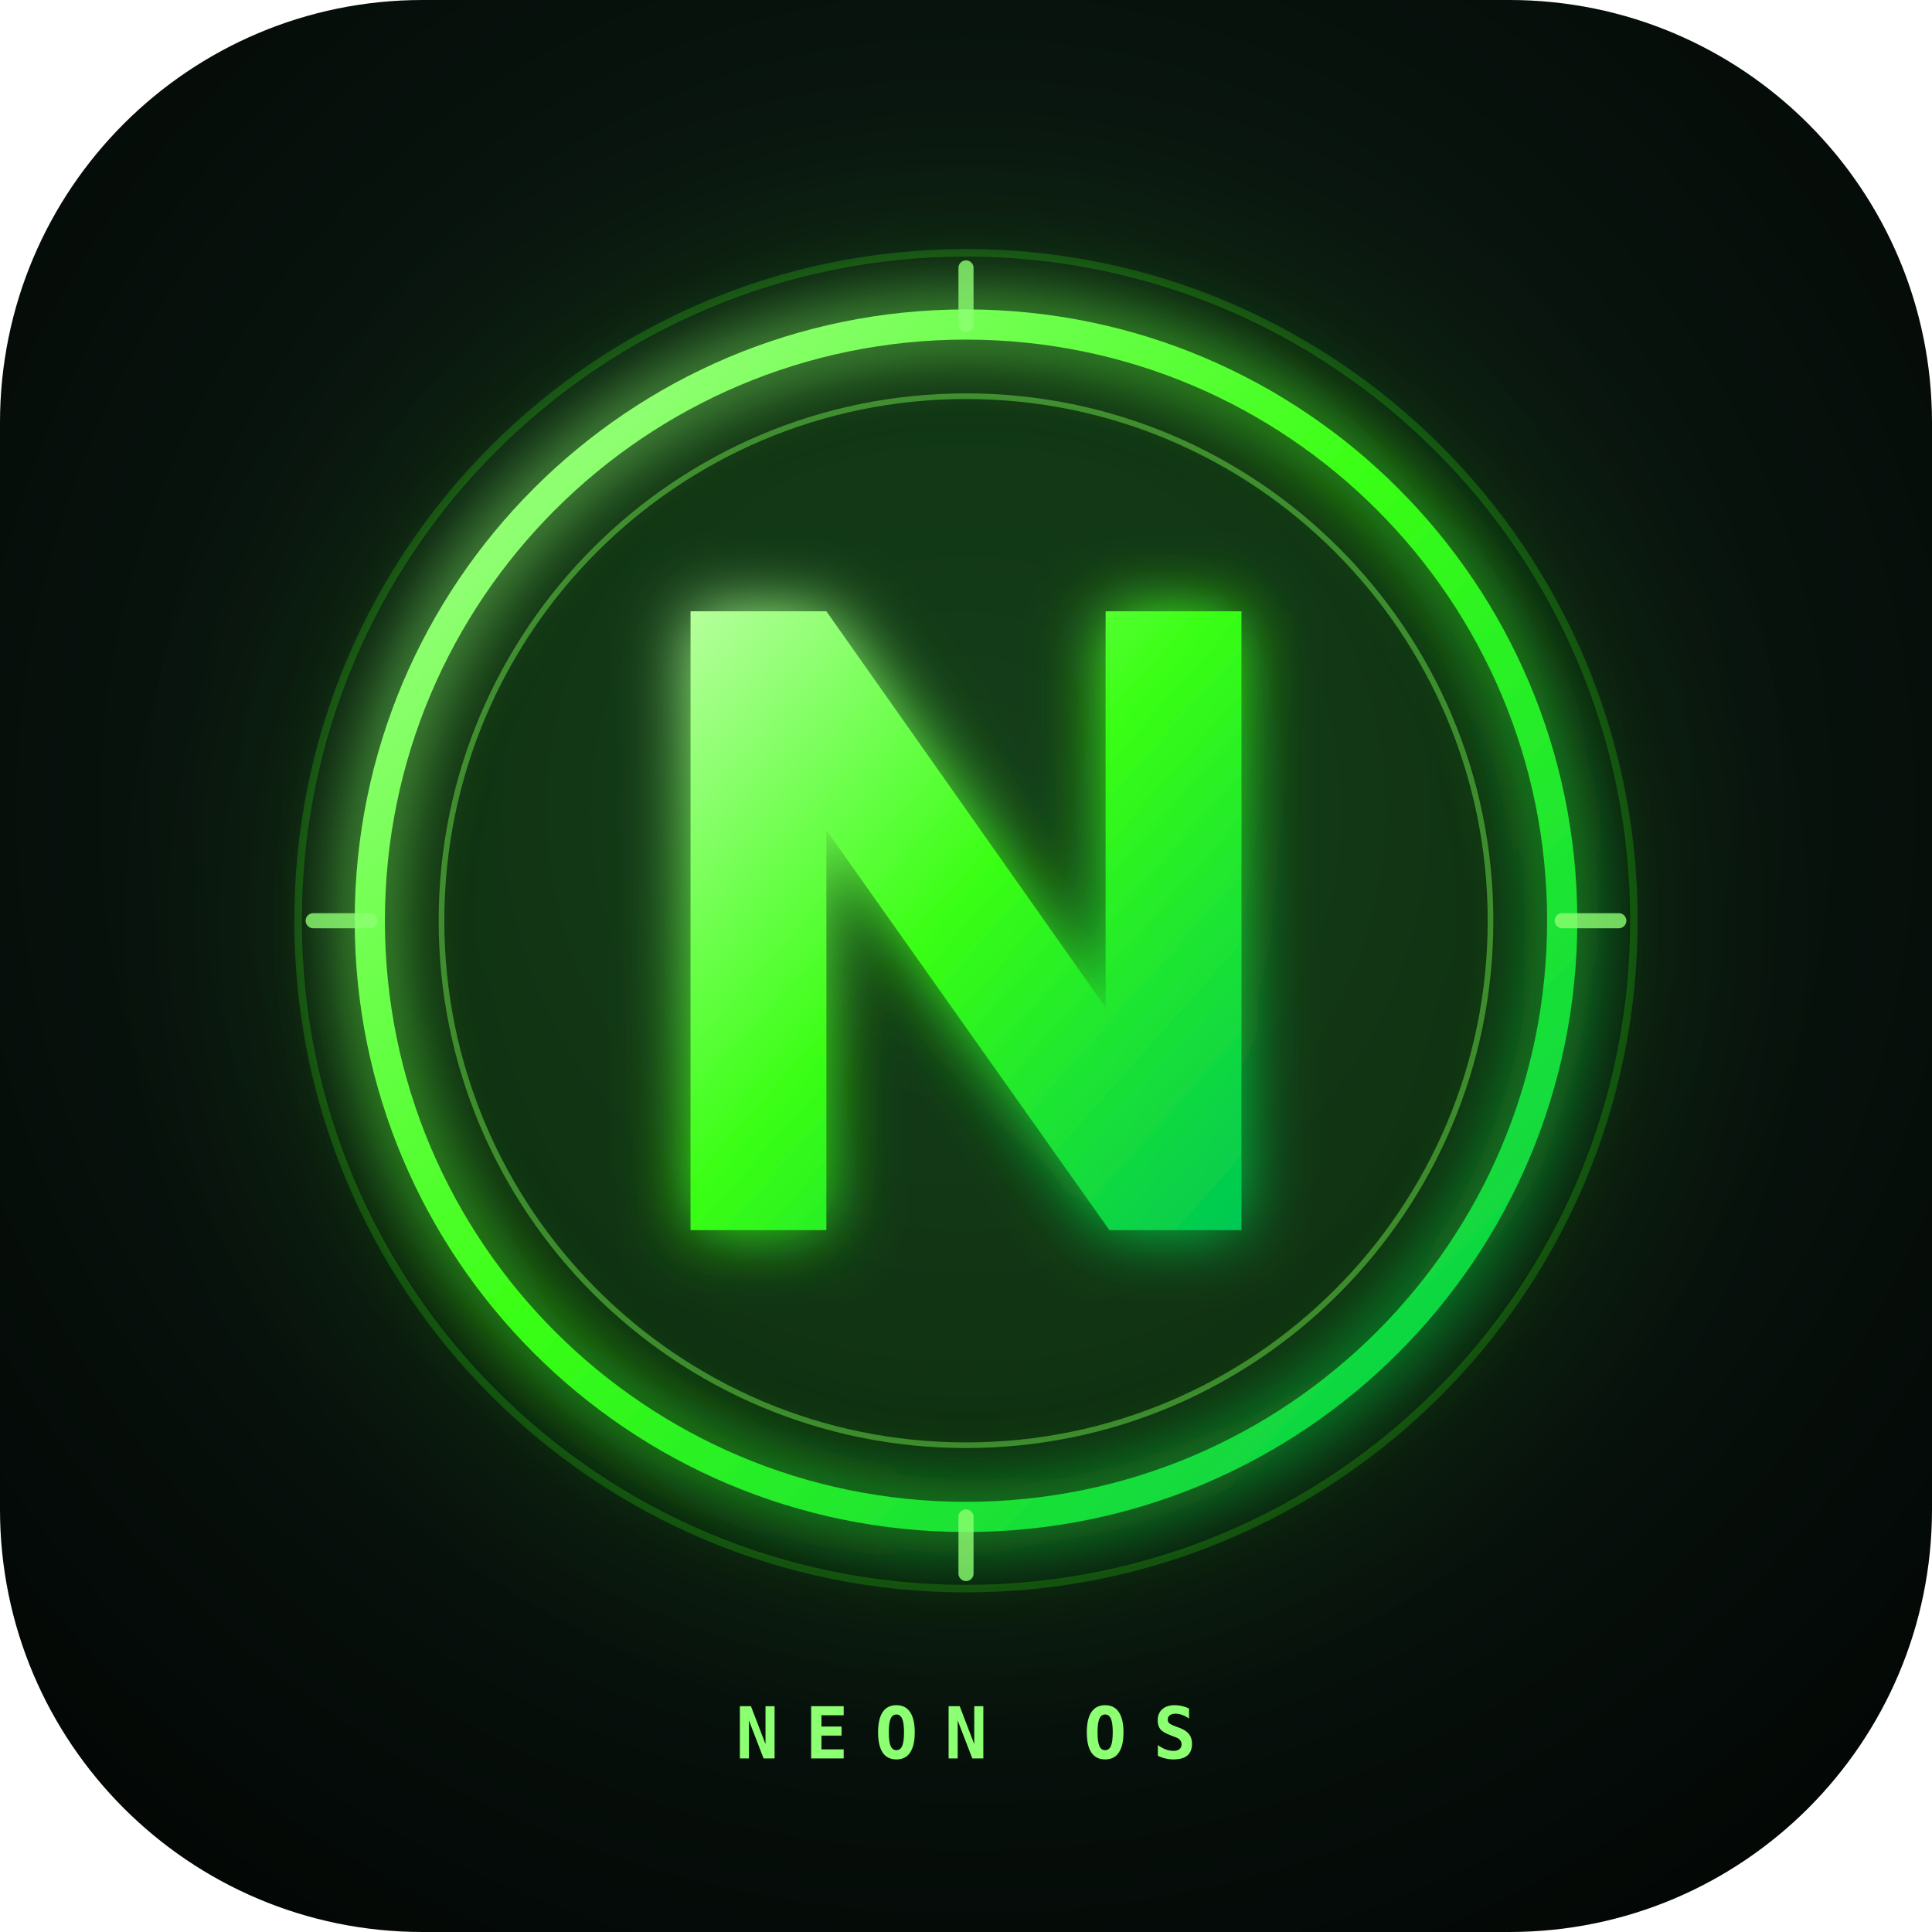
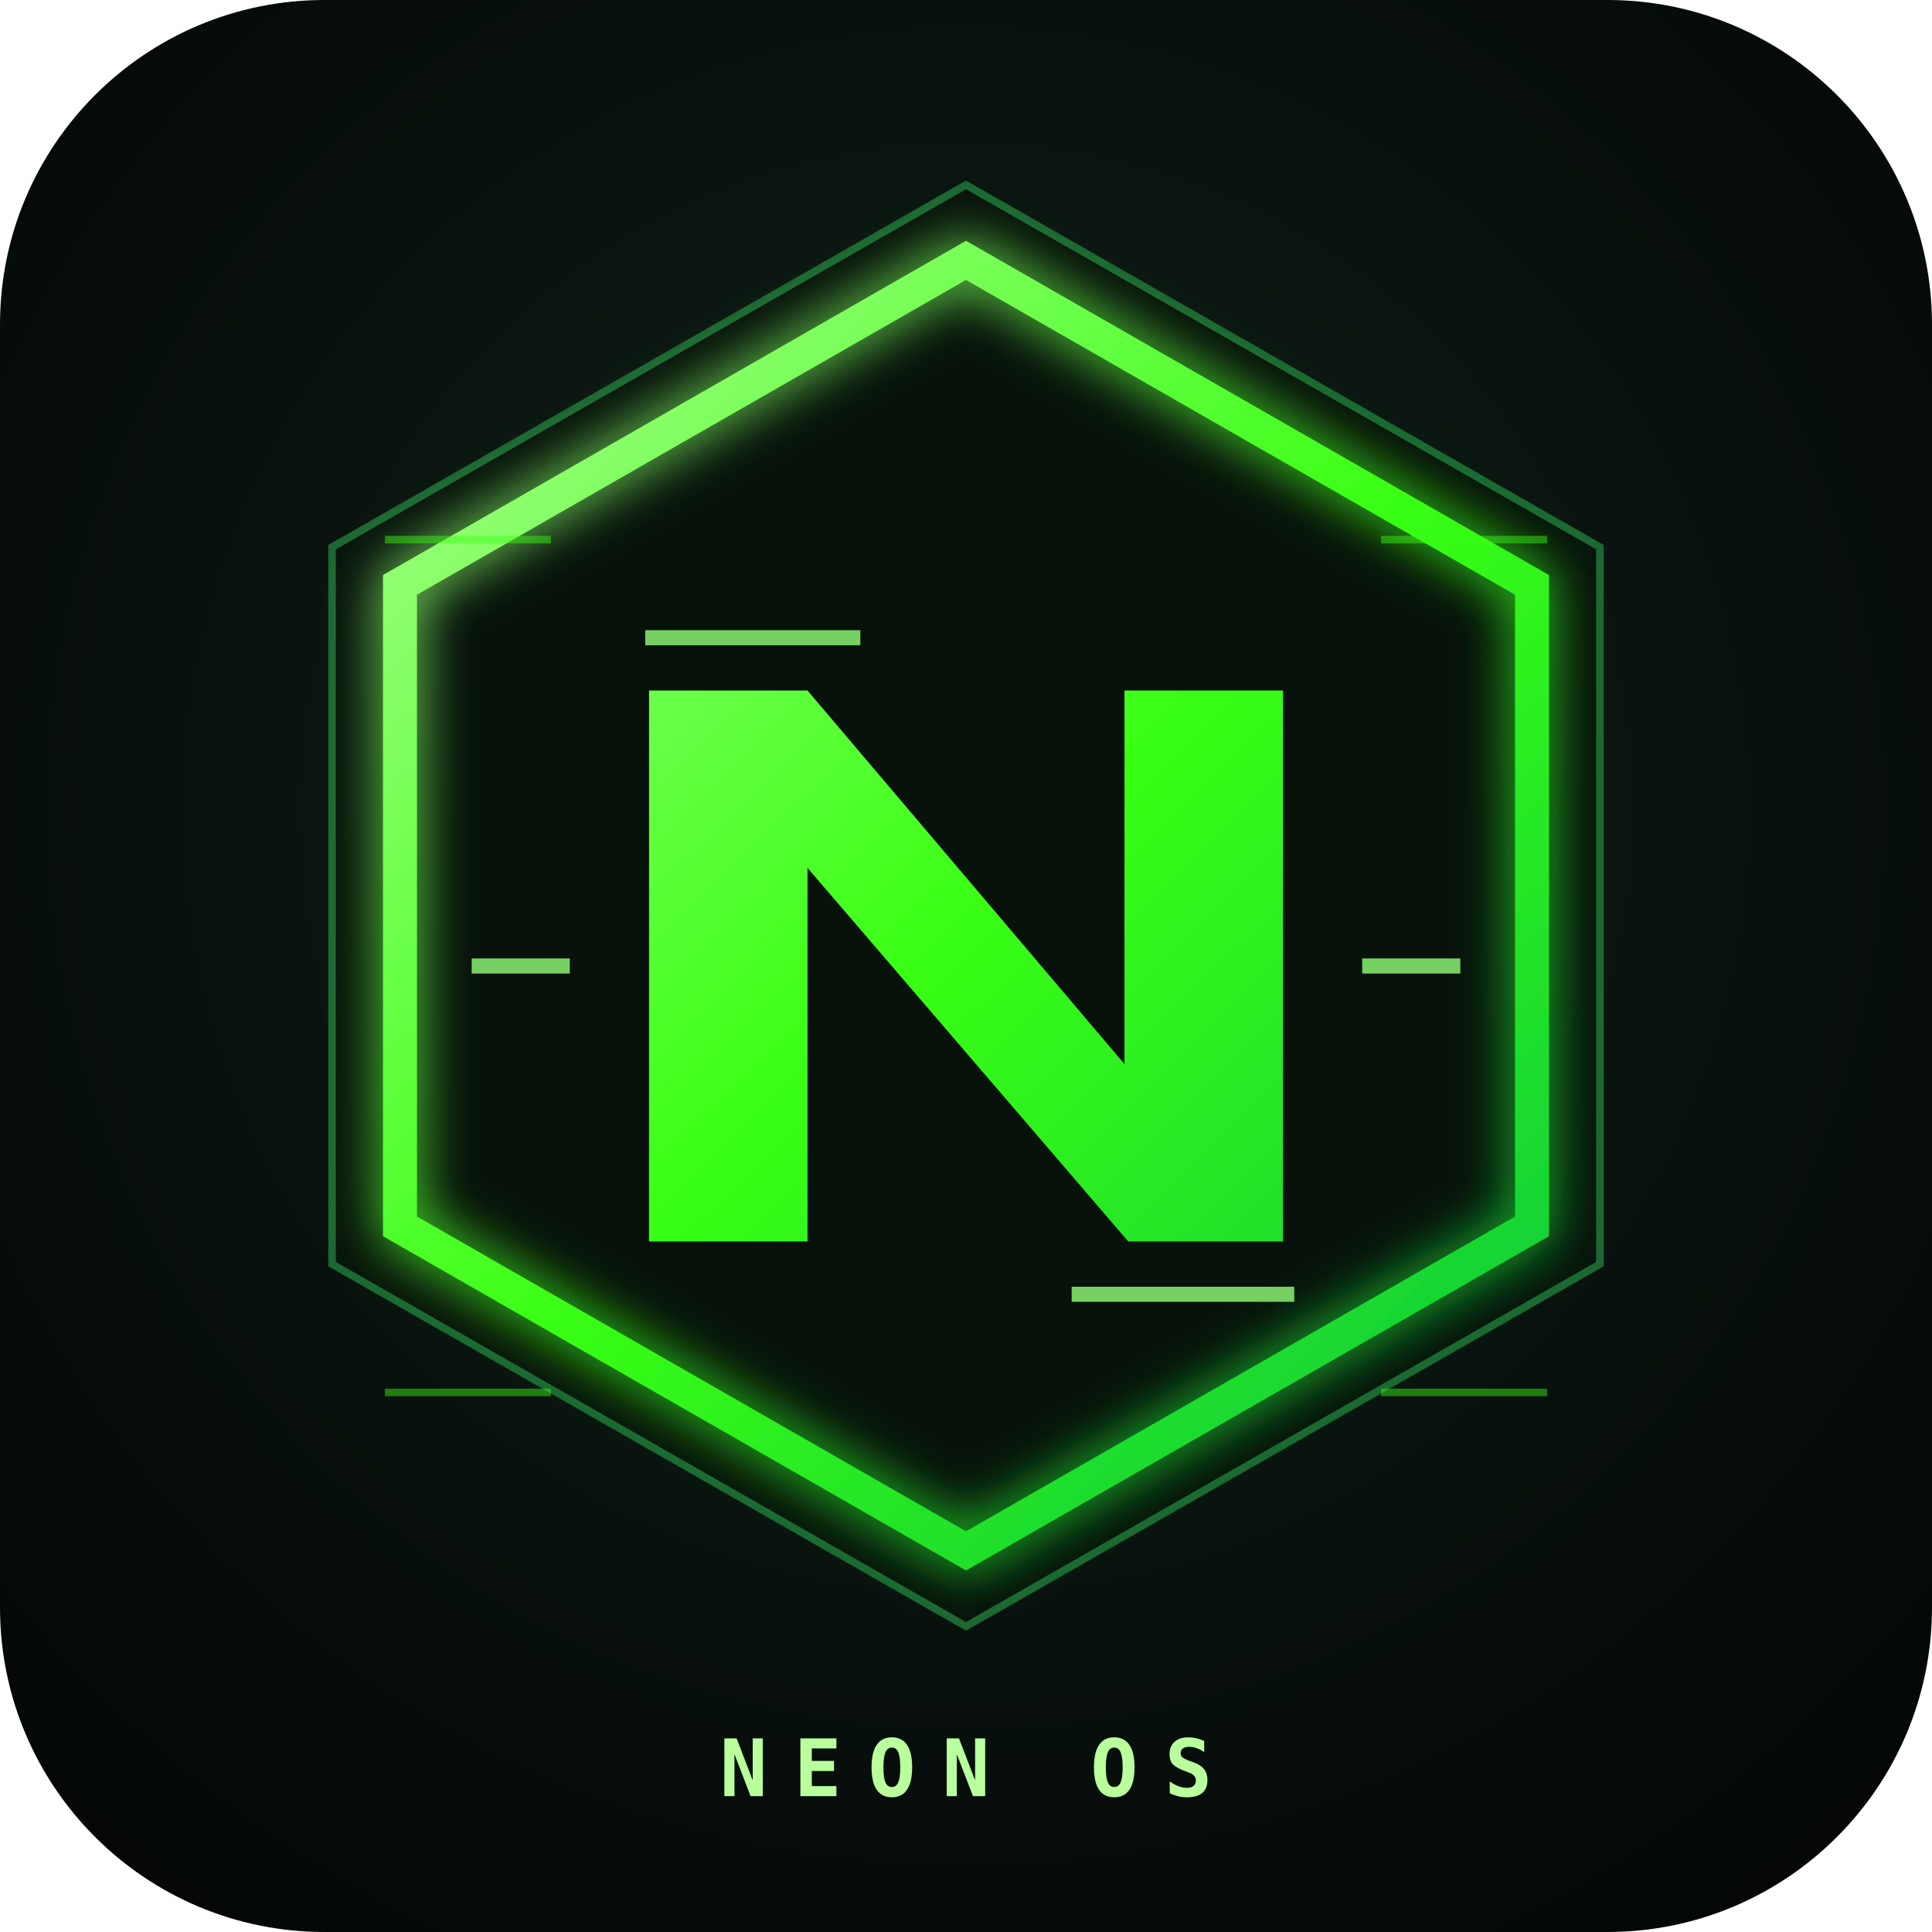
<svg xmlns="http://www.w3.org/2000/svg" width="512" height="512" viewBox="0 0 512 512" role="img" aria-labelledby="title desc">
  <defs>
-     <radialGradient id="bg" cx="50%" cy="42%" r="68%">
-       <stop offset="0" stop-color="#10251a" />
-       <stop offset="1" stop-color="#030705" />
+     <linearGradient id="metal" x1="70" y1="70" x2="440" y2="450" gradientUnits="userSpaceOnUse">
+       <stop stop-color="#b9ff9c" />
+       <stop offset=".48" stop-color="#39ff14" />
+       <stop offset="1" stop-color="#00b84a" />
+     </linearGradient>
+     <radialGradient id="back" cx="50%" cy="42%" r="72%">
+       <stop stop-color="#102019" />
+       <stop offset="1" stop-color="#030605" />
    </radialGradient>
-     <linearGradient id="ring" x1="0" y1="0" x2="1" y2="1">
-       <stop offset="0" stop-color="#b5ff9b" />
-       <stop offset=".48" stop-color="#39ff14" />
-       <stop offset="1" stop-color="#00c853" />
-     </linearGradient>
-     <filter id="glow" x="-80%" y="-80%" width="260%" height="260%">
-       <feGaussianBlur stdDeviation="9" result="blur" />
+     <filter id="neon-glow" x="-60%" y="-60%" width="220%" height="220%">
+       <feGaussianBlur stdDeviation="7" result="blur" />
      <feMerge>
        <feMergeNode in="blur" />
        <feMergeNode in="SourceGraphic" />
      </feMerge>
    </filter>
-     <filter id="softGlow" x="-80%" y="-80%" width="260%" height="260%">
-       <feGaussianBlur stdDeviation="24" />
-     </filter>
  </defs>
-   <rect width="512" height="512" rx="112" fill="url(#bg)" />
-   <circle cx="256" cy="244" r="178" fill="#39ff14" opacity=".12" filter="url(#softGlow)" />
-   <circle cx="256" cy="244" r="177" fill="none" stroke="#39ff14" stroke-width="2" opacity=".2" />
-   <circle cx="256" cy="244" r="158" fill="none" stroke="url(#ring)" stroke-width="8" filter="url(#glow)" />
-   <circle cx="256" cy="244" r="139" fill="none" stroke="#7dff55" stroke-width="1.5" opacity=".42" />
-   <path d="M183 326V162h36l74 105V162h36v164h-35l-75-106v106z" fill="url(#ring)" filter="url(#glow)" />
-   <path d="M256 86v-15M256 417v-15M98 244H83M429 244h-15" stroke="#8dff72" stroke-width="4" stroke-linecap="round" opacity=".8" />
-   <text x="256" y="466" fill="#8dff72" font-family="monospace, sans-serif" font-size="19" font-weight="700" letter-spacing="7" text-anchor="middle">NEON OS</text>
+   <rect width="512" height="512" rx="86" fill="url(#back)" />
+   <path d="M256 49 424 145v190L256 431 88 335V145L256 49Z" fill="#07120b" stroke="#1c6732" stroke-width="2" />
+   <path d="M256 69 406 155v170l-150 86-150-86V155L256 69Z" fill="none" stroke="url(#metal)" stroke-width="9" stroke-linejoin="miter" filter="url(#neon-glow)" />
+   <path d="M172 329V183h42l84 99V183h42v146h-41l-85-99v99h-42Z" fill="url(#metal)" />
+   <path d="M173 169h53M286 343h55M127 256h22M363 256h22" stroke="#93ff78" stroke-width="4" stroke-linecap="square" opacity=".8" />
+   <path d="M102 143h44M366 369h44M102 369h44M366 143h44" stroke="#39ff14" stroke-width="2" opacity=".45" />
+   <text x="256" y="476" fill="#b9ff9c" font-family="monospace, sans-serif" font-size="21" font-weight="700" letter-spacing="7" text-anchor="middle">NEON OS</text>
</svg>
